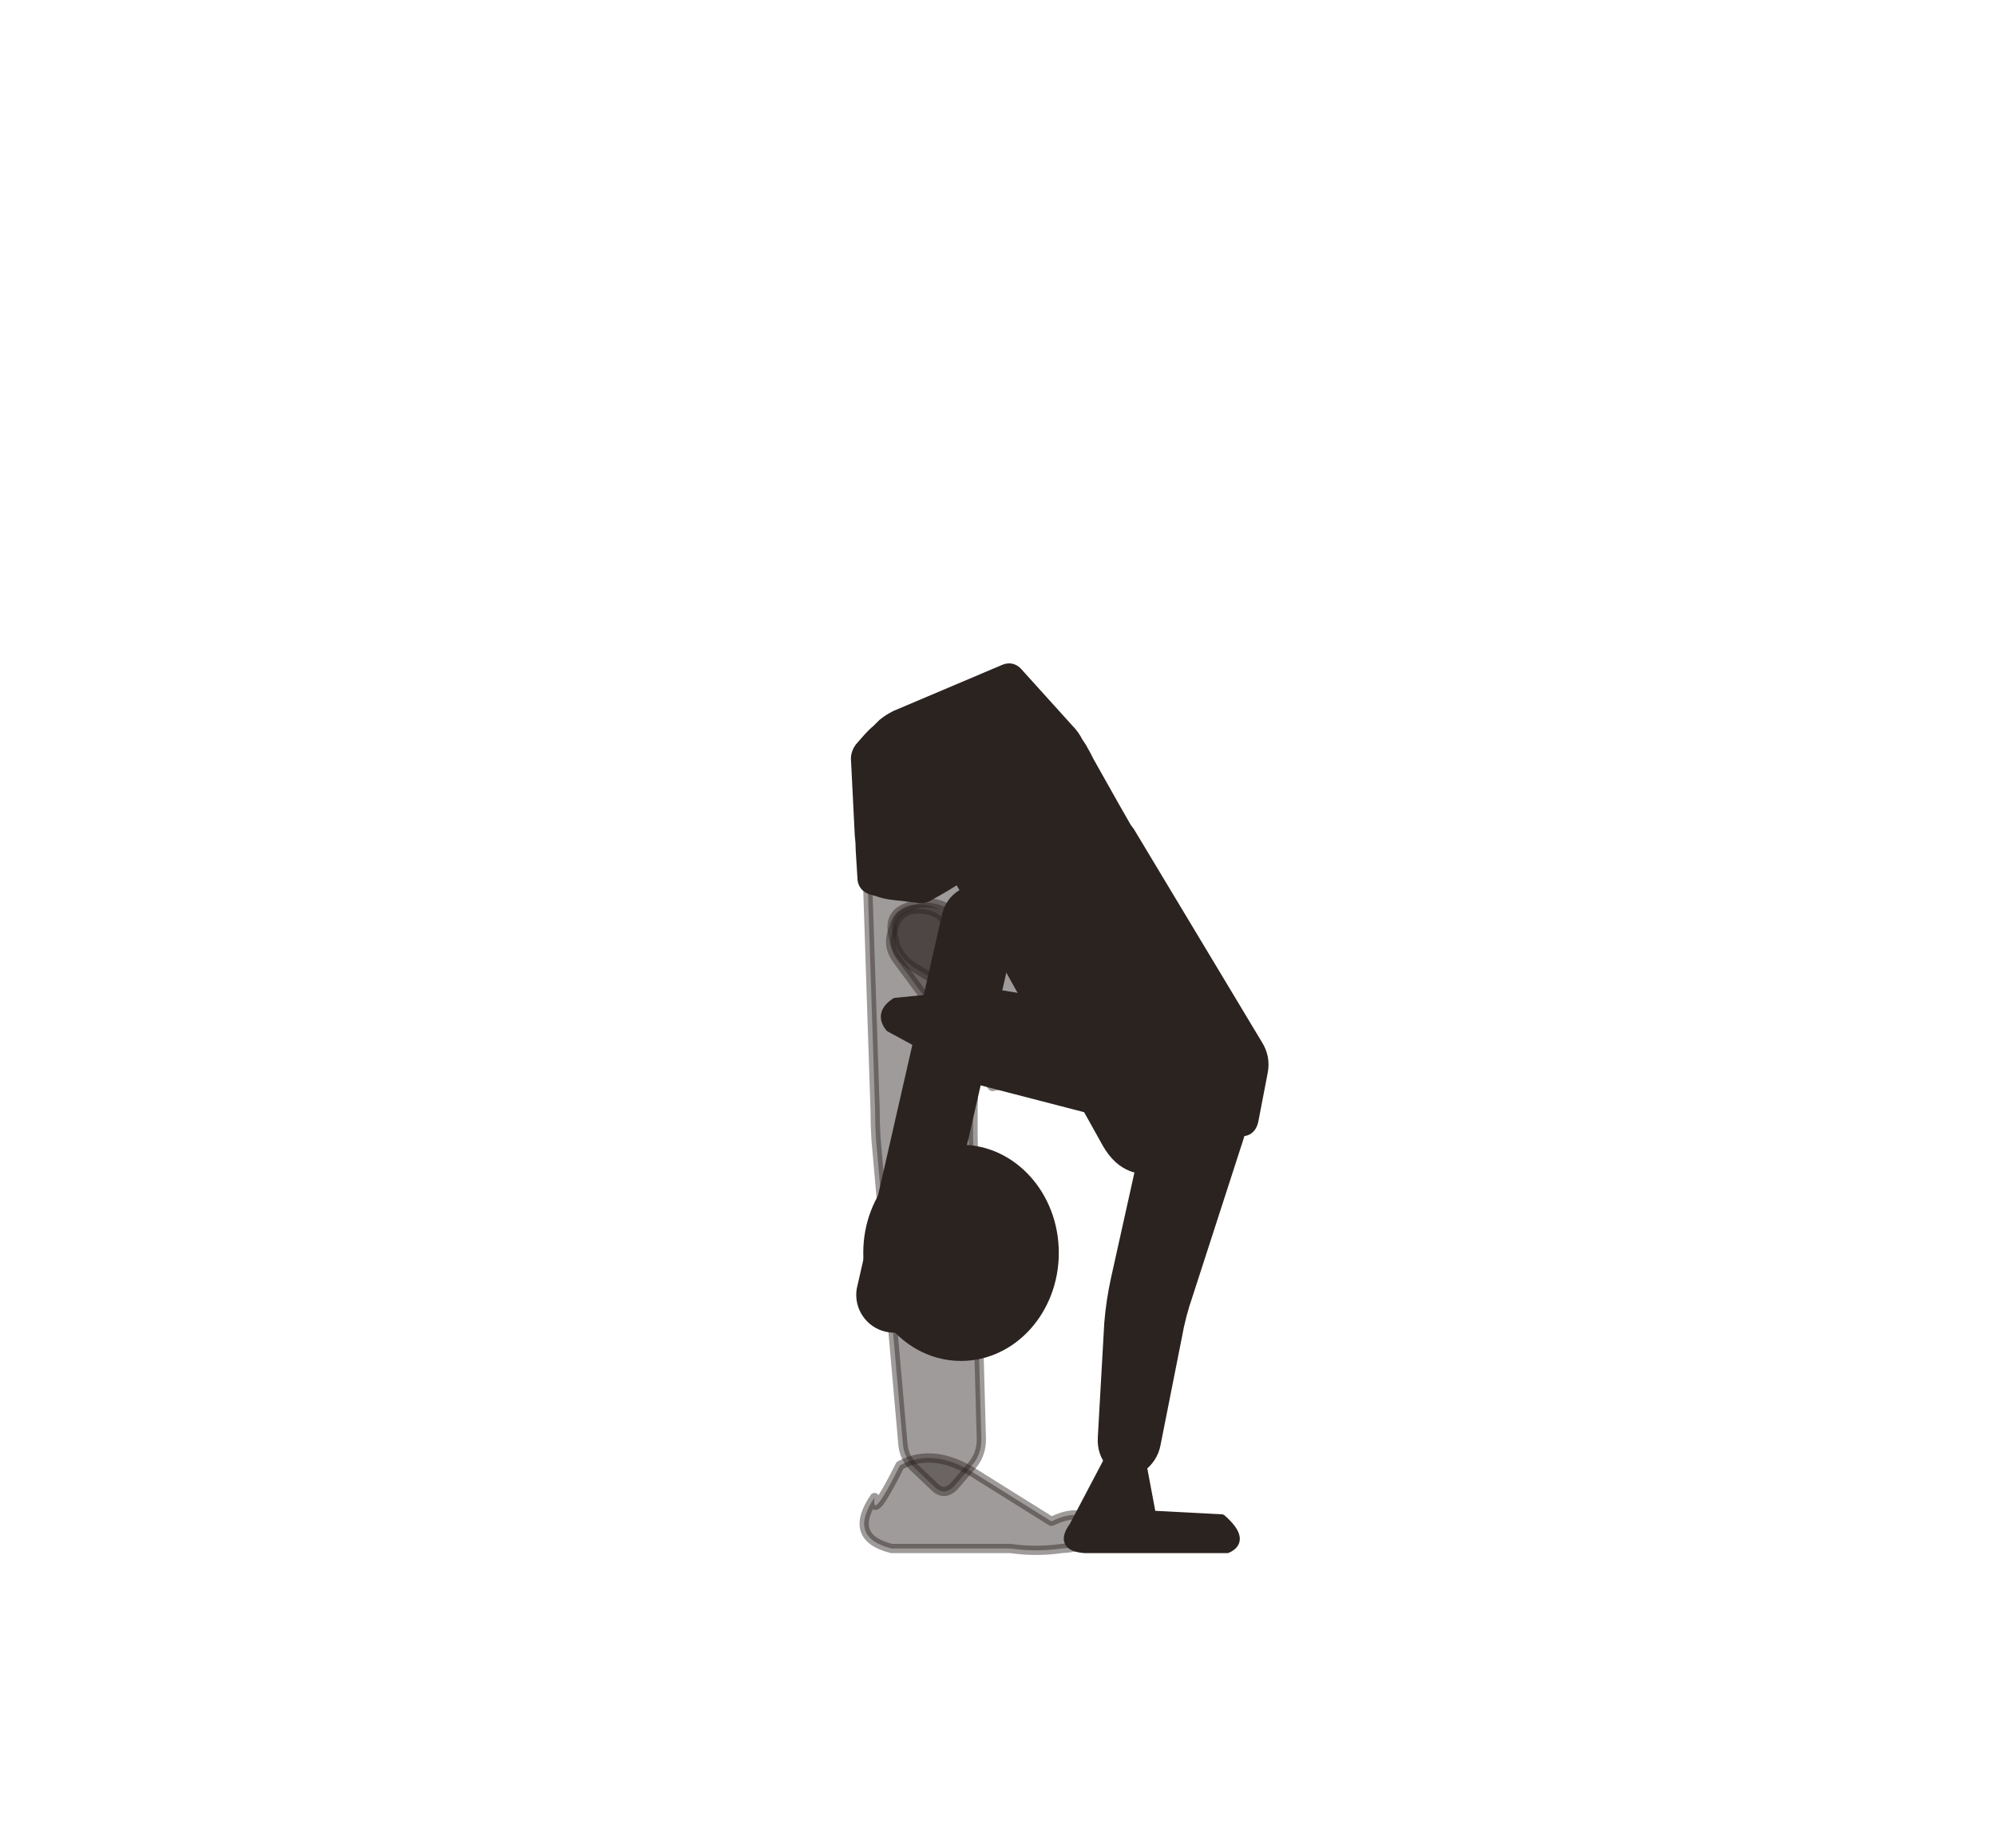
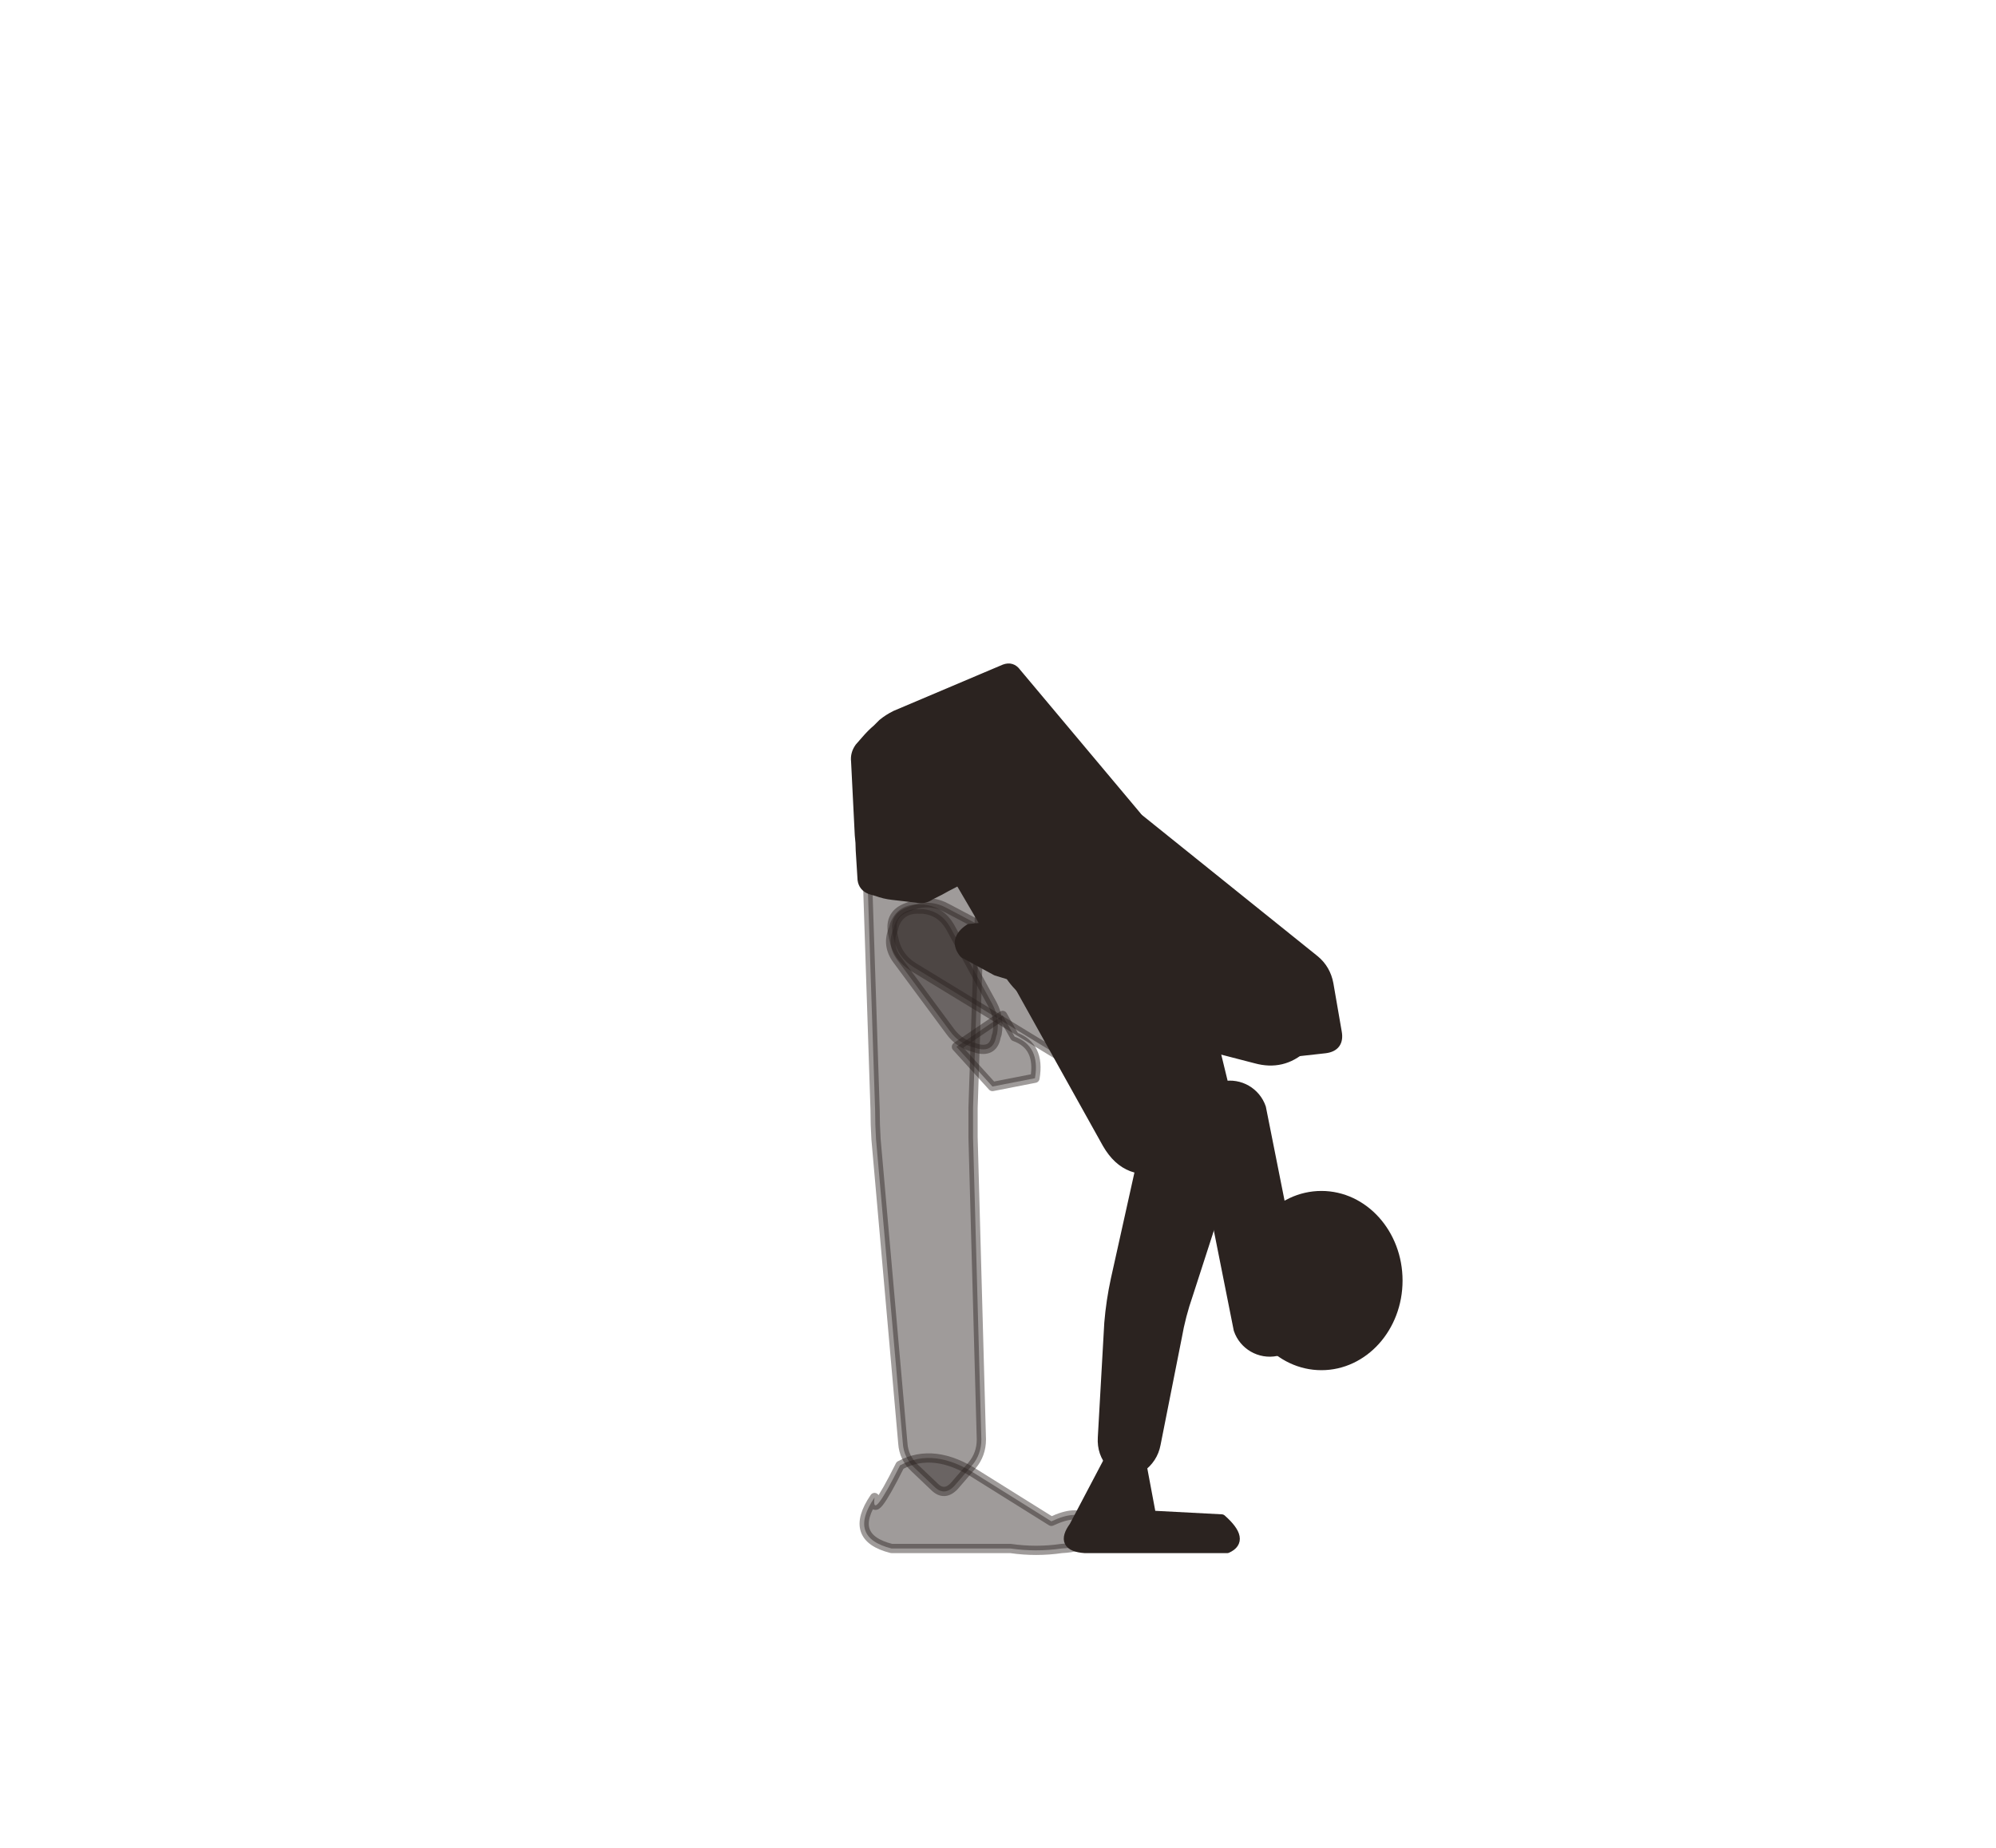
<svg xmlns="http://www.w3.org/2000/svg" viewBox="-8 0 216 200">
  <path d="M 85.8 92.8 L 86.7 120.1 Q 86.7 121.7 86.8 123.3 L 89.7 156.2 Q 89.8 157.8 91 158.9 L 93.1 160.9 Q 94.2 162 95.3 160.8 L 97.2 158.6 Q 98.2 157.4 98.2 155.8 L 97.3 123.1 Q 97.3 121.5 97.3 119.9 L 98.2 92.8 Q 98.2 91.2 96.6 91.2 L 87.4 91.2 Q 85.8 91.2 85.8 92.8 Z" fill="#2b2320" stroke="#2b2320" stroke-width="1" stroke-linejoin="round" fill-opacity="0.45" stroke-opacity="0.45" />
  <path d="M 86.64 162.08 Q 83.696 166.4 88.48 167.6 L 101.36 167.6 Q 104.12 168 106.88 167.6 Q 111.112 167.4 109.64 164.47 Q 108.536 163.37 105.776 164.66 L 97.68 159.6 Q 93.08 156.6 89.4 158.6 Q 86.272 164.84 86.64 162.08 Z" fill="#2b2320" stroke="#2b2320" stroke-width="1" stroke-linejoin="round" fill-opacity="0.45" stroke-opacity="0.45" />
  <path d="M 114.4 108.8 L 94.5 98.3 Q 92.7 97.3 90.7 98 L 90.2 98.2 Q 88.2 98.9 88.6 101 L 88.7 101.5 Q 89.1 103.6 90.9 104.7 L 110.1 116.4 Q 111.8 117.4 113.2 115.9 L 113.5 115.6 Q 114.8 114.1 115.4 112.1 L 115.6 111.7 Q 116.2 109.8 114.4 108.8 Z" fill="#2b2320" stroke="#2b2320" stroke-width="1" stroke-linejoin="round" fill-opacity="0.45" stroke-opacity="0.45" />
  <path d="M 89.1 103.9 L 94.8 111.6 Q 95.8 113 97.5 113.4 L 97.8 113.5 Q 99.5 113.9 99.8 112.2 L 99.9 111.9 Q 100.2 110.2 99.4 108.7 L 94.8 100.3 Q 93.8 98.6 91.9 98.4 L 91.5 98.4 Q 89.5 98.3 88.8 100.1 L 88.7 100.5 Q 87.9 102.3 89.1 103.9 Z" fill="#2b2320" stroke="#2b2320" stroke-width="1" stroke-linejoin="round" fill-opacity="0.45" stroke-opacity="0.45" />
  <path d="M 95.5 113.3 L 99.4 117.6 L 104 116.7 Q 104.6 113.2 101.8 112.2 L 100.5 109.9 Z" fill="#2b2320" stroke="#2b2320" stroke-width="1" stroke-linejoin="round" fill-opacity="0.45" stroke-opacity="0.45" />
  <path d="M 93.6 77.1 L 99.6 76.2 Q 104 75.6 106.2 79.4 L 119.8 103.8 Q 122 107.6 123.1 111.9 L 124.9 119.3 Q 126 123.6 121.8 125 L 118.2 126.2 Q 114 127.6 111.8 123.8 L 98.2 99.4 Q 96 95.6 93.7 91.8 L 91.9 88.7 Q 90 85.6 90 82 L 90 81.2 Q 90 77.6 93.6 77.1 Z" fill="#2b2320" stroke="#2b2320" stroke-width="1" stroke-linejoin="round" />
-   <path d="M 102.9 97.6 L 118.1 119.5 Q 119 120.8 120.6 121.2 L 125.8 122.4 Q 127.4 122.8 127.7 121.2 L 128.7 116 Q 129 114.4 128.1 113 L 114.4 90.2 Q 113.6 88.8 112.3 89.7 L 103.4 95.5 Q 102 96.3 102.9 97.6 Z" fill="#2b2320" stroke="#2b2320" stroke-width="1" stroke-linejoin="round" />
-   <path d="M 85 80.9 L 85.7 80.1 Q 86.3 79.4 86.9 78.9 L 87.5 78.3 Q 88.1 77.8 88.9 77.4 L 100.7 72.4 Q 101.5 72.1 102.1 72.7 L 107.7 78.9 Q 108.3 79.5 108.7 80.3 L 109.1 80.9 Q 109.5 81.6 109.9 82.4 L 112.6 87.2 Q 113 87.9 113.4 88.6 L 113.8 89.3 Q 114.2 90 114.6 90.7 L 115 91.3 Q 115.4 92.1 114.9 92.8 L 114.4 93.4 Q 113.9 94 113.2 94.6 L 111.2 96.3 Q 110.6 96.8 109.8 97.2 L 107.4 98.3 Q 106.7 98.7 105.9 98.2 L 104.6 97.3 Q 103.8 96.8 103.1 96.4 L 99.3 93.9 Q 98.6 93.4 97.9 93.8 L 95.1 95.5 Q 94.3 96 93.6 96.4 L 92.7 96.9 Q 92 97.4 91.2 97.2 L 88.6 96.9 Q 87.7 96.8 86.9 96.5 L 86.2 96.3 Q 85.4 96 85.3 95.2 L 85.1 92 Q 85.1 91.2 85 90.4 L 84.6 82.4 Q 84.5 81.6 85 80.9 Z" fill="#2b2320" stroke="#2b2320" stroke-width="1" stroke-linejoin="round" />
-   <path d="M 122.3 111.3 L 99.9 107.6 Q 97 107.1 94.4 108.7 L 93.8 109 Q 91.3 110.6 93 113.1 L 93.3 113.6 Q 95 116.1 97.9 116.9 L 119.9 122.6 Q 122.8 123.4 125 121.4 L 125.9 120.5 Q 128.2 118.5 126.9 115.7 L 126.4 114.6 Q 125.2 111.8 122.3 111.3 Z" fill="#2b2320" stroke="#2b2320" stroke-width="1" stroke-linejoin="round" />
-   <path d="M 98.1 109.5 Q 99.6 112.4 97 114.7 L 91.8 113.1 L 88.3 111.2 Q 87.1 109.7 88.9 108.5 L 92.9 108.1 Z" fill="#2b2320" stroke="#2b2320" stroke-width="1" stroke-linejoin="round" />
+   <path d="M 105.7 98.5 L 127.1 113.4 Q 128.5 114.3 130 114.1 L 135.4 113.5 Q 137 113.3 136.7 111.7 L 135.8 106.5 Q 135.5 104.9 134.3 103.9 L 113.9 87.5 Q 112.7 86.5 111.7 87.8 L 105.4 96.3 Q 104.4 97.5 105.7 98.5 Z" fill="#2b2320" stroke="#2b2320" stroke-width="1" stroke-linejoin="round" />
+   <path d="M 85 80.9 L 85.7 80.1 Q 86.3 79.4 86.9 78.9 L 87.5 78.3 Q 88.1 77.8 88.9 77.4 L 100.7 72.4 Q 101.5 72.1 102 72.8 L 115 88.3 Q 115.5 88.9 115.2 89.7 L 115 90.5 Q 114.7 91.3 114.3 92 L 113 94.3 Q 112.6 95.1 112 95.7 L 110 97.7 Q 109.6 98.2 109 98.3 L 108.9 98.3 Q 108.3 98.5 107.8 98.2 L 105.8 97.2 Q 105 96.8 104.3 96.4 L 99.7 94 Q 98.9 93.6 98.2 94 L 95.2 95.6 Q 94.4 96 93.7 96.4 L 92.7 96.9 Q 92 97.4 91.2 97.2 L 88.6 96.9 Q 87.7 96.8 86.9 96.5 L 86.2 96.3 Q 85.4 96 85.3 95.2 L 85.1 92 Q 85.1 91.2 85 90.4 L 84.6 82.4 Q 84.5 81.6 85 80.9 Z" fill="#2b2320" stroke="#2b2320" stroke-width="1" stroke-linejoin="round" />
+   <path d="M 130.3 103.3 L 107.9 99.6 Q 105 99.1 102.4 100.7 L 101.8 101 Q 99.3 102.6 101 105.1 L 101.3 105.6 Q 103 108.1 105.9 108.9 L 127.9 114.6 Q 130.8 115.4 133 113.4 L 133.9 112.5 Q 136.2 110.5 134.9 107.7 L 134.4 106.6 Q 133.2 103.8 130.3 103.3 Z" fill="#2b2320" stroke="#2b2320" stroke-width="1" stroke-linejoin="round" />
+   <path d="M 106.1 101.5 Q 107.6 104.4 105 106.7 L 99.8 105.1 L 96.3 103.2 Q 95.1 101.7 96.9 100.5 L 100.9 100.1 Z" fill="#2b2320" stroke="#2b2320" stroke-width="1" stroke-linejoin="round" />
  <path d="M 116.7 120.5 L 112.7 138.5 Q 112.2 140.8 112 143.2 L 111.3 155.6 Q 111.2 157.3 112.3 158.5 L 112.6 158.7 Q 113.7 160 115.1 159.1 L 115.4 158.9 Q 116.8 157.9 117.1 156.3 L 119.4 144.7 Q 119.8 142.4 120.6 140.1 L 126.1 123.1 Q 126.8 120.9 124.8 119.8 L 124.3 119.6 Q 122.3 118.5 120 118.4 L 119.5 118.4 Q 117.2 118.3 116.7 120.5 Z" fill="#2b2320" stroke="#2b2320" stroke-width="1" stroke-linejoin="round" />
  <path d="M 112.2 157.6 L 108.2 165.2 Q 106.6 167.4 109.4 167.6 L 115.6 167.6 L 124.8 167.6 Q 126.8 166.7 124.2 164.4 L 116.6 164 L 115.4 157.6 Z" fill="#2b2320" stroke="#2b2320" stroke-width="1" stroke-linejoin="round" />
-   <path d="M 94.5 98.8 L 85.2 139.6 A 3.6 3.6 0 0 0 92.2 141.2 L 101.5 100.4 A 3.6 3.6 0 0 0 94.5 98.8 Z" fill="#2b2320" stroke="#2b2320" stroke-width="1" stroke-linejoin="round" />
-   <ellipse cx="96" cy="135.6" rx="10.08" ry="11.2" fill="#2b2320" stroke="#2b2320" stroke-width="1" stroke-linejoin="round" />
+   <path d="M 121.5 121.3 L 126 143.9 A 3.6 3.6 0 0 0 133 142.5 L 128.5 119.9 A 3.6 3.6 0 0 0 121.5 121.3 Z" fill="#2b2320" stroke="#2b2320" stroke-width="1" stroke-linejoin="round" />
+   <ellipse cx="135" cy="138.6" rx="8.28" ry="9.2" fill="#2b2320" stroke="#2b2320" stroke-width="1" stroke-linejoin="round" />
</svg>
